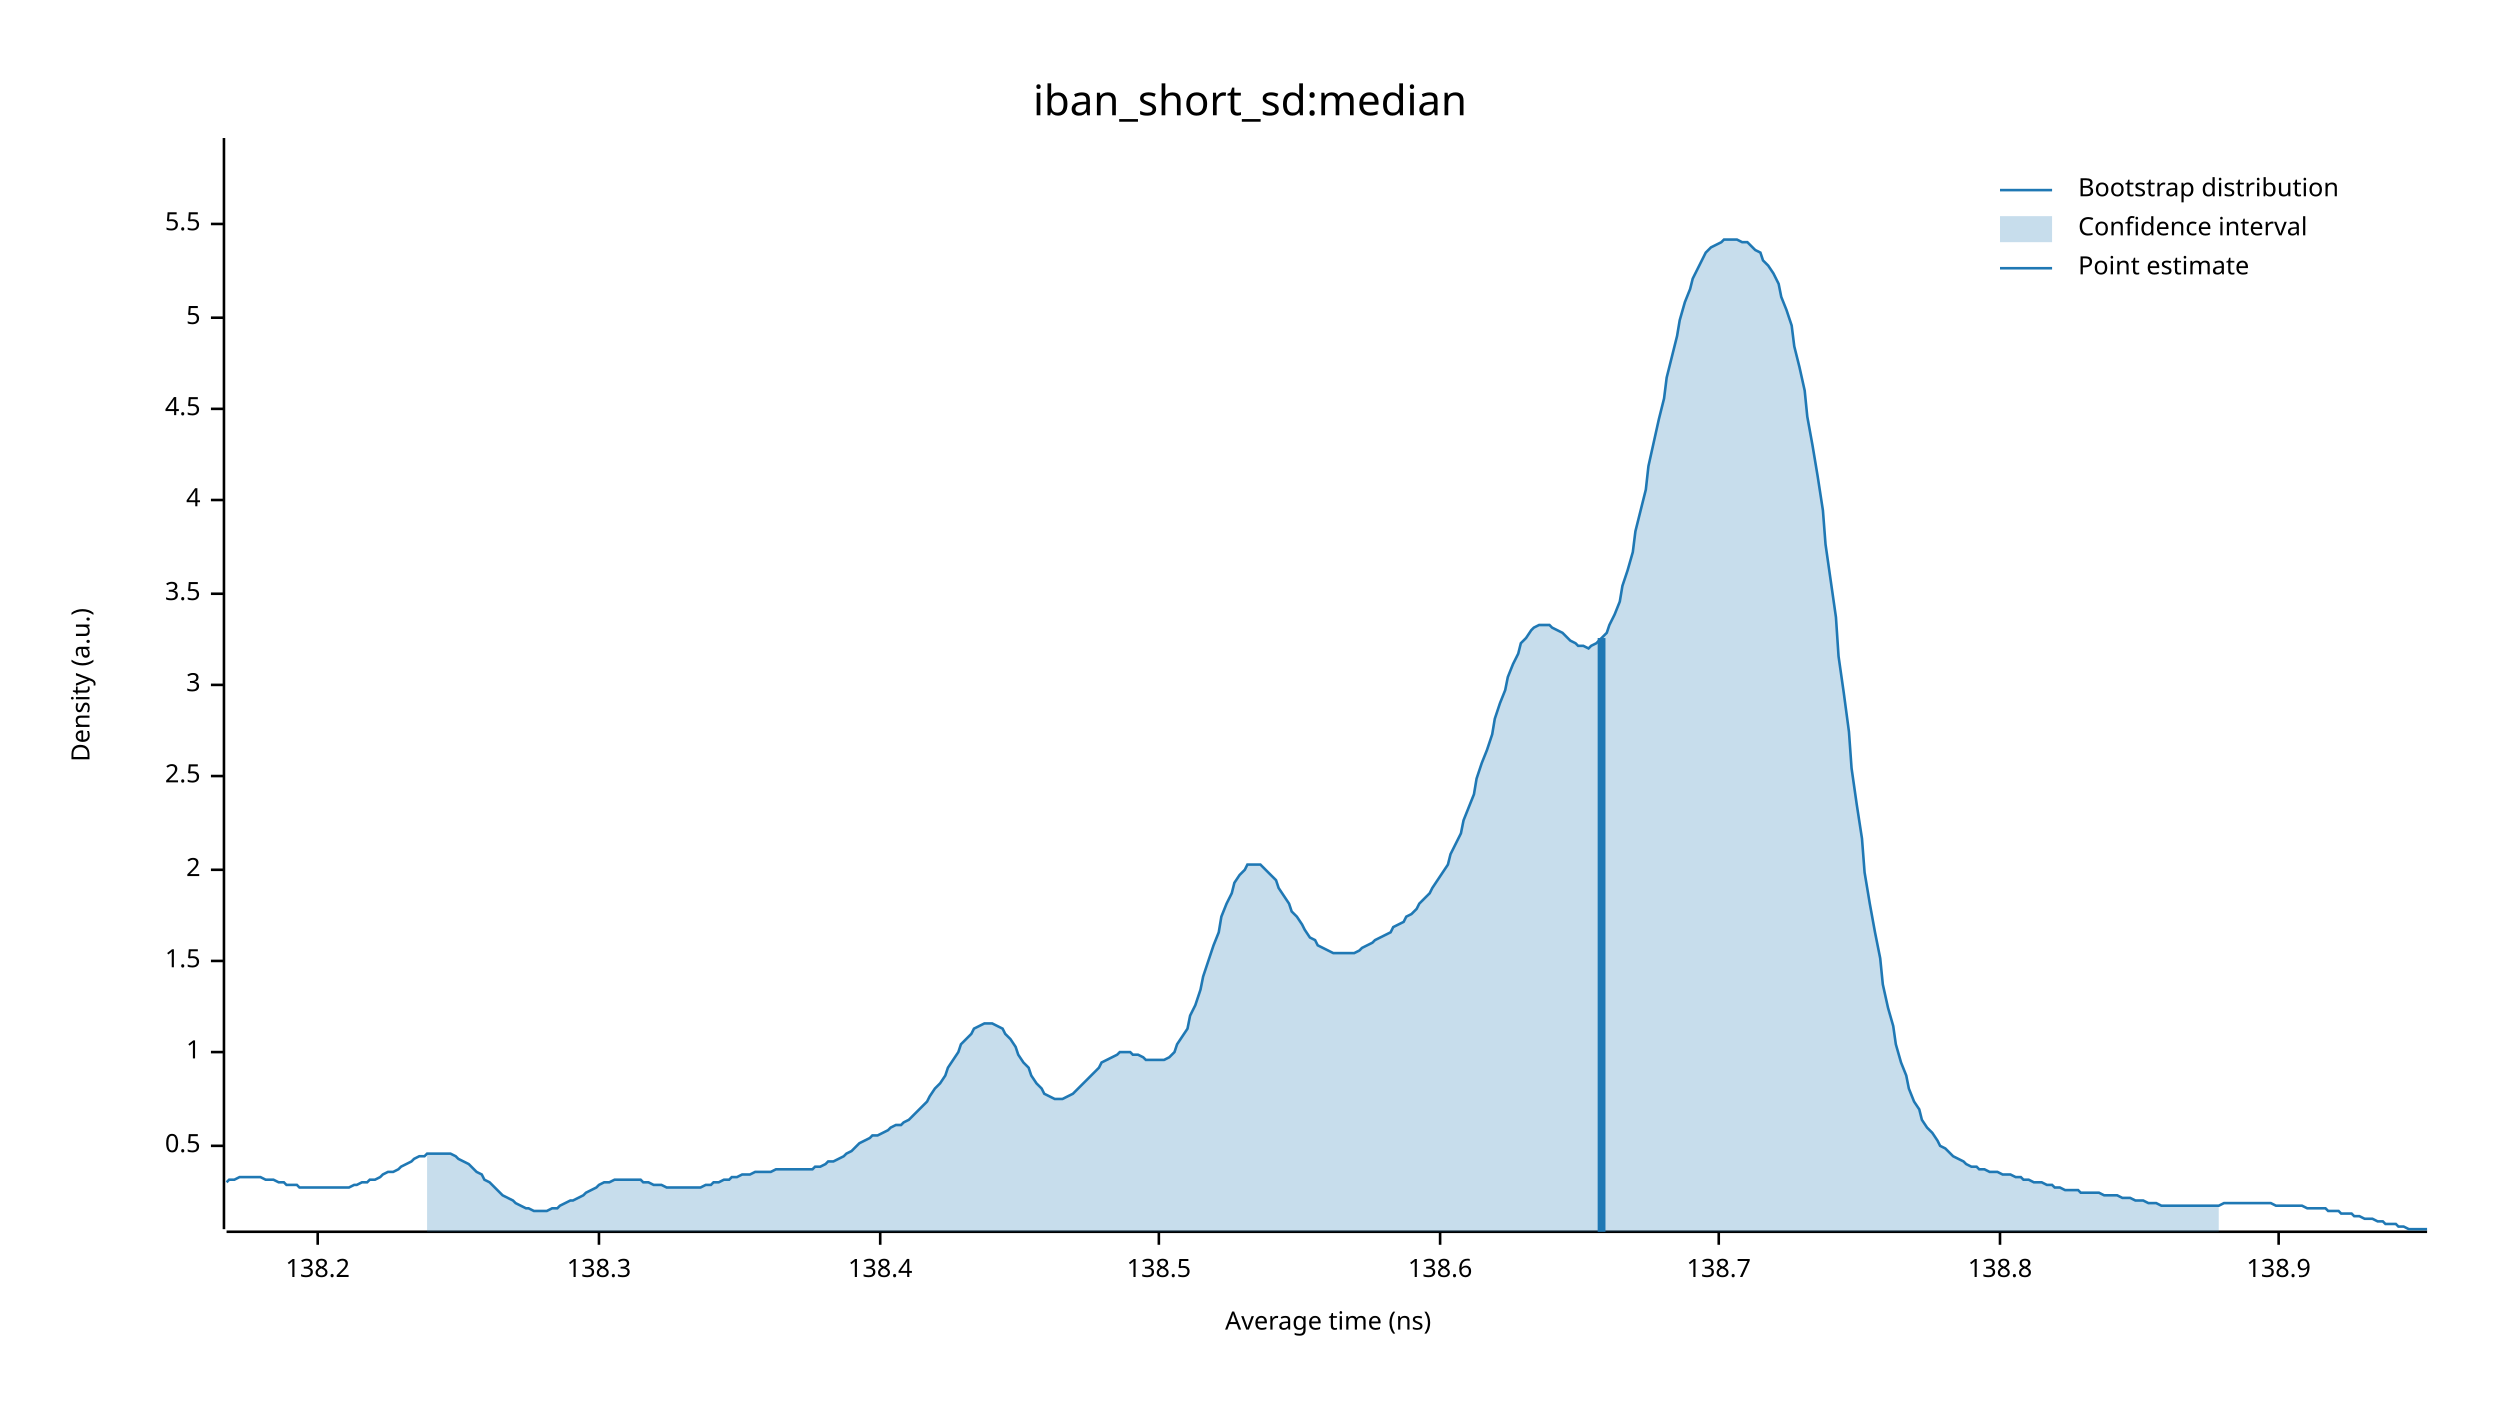
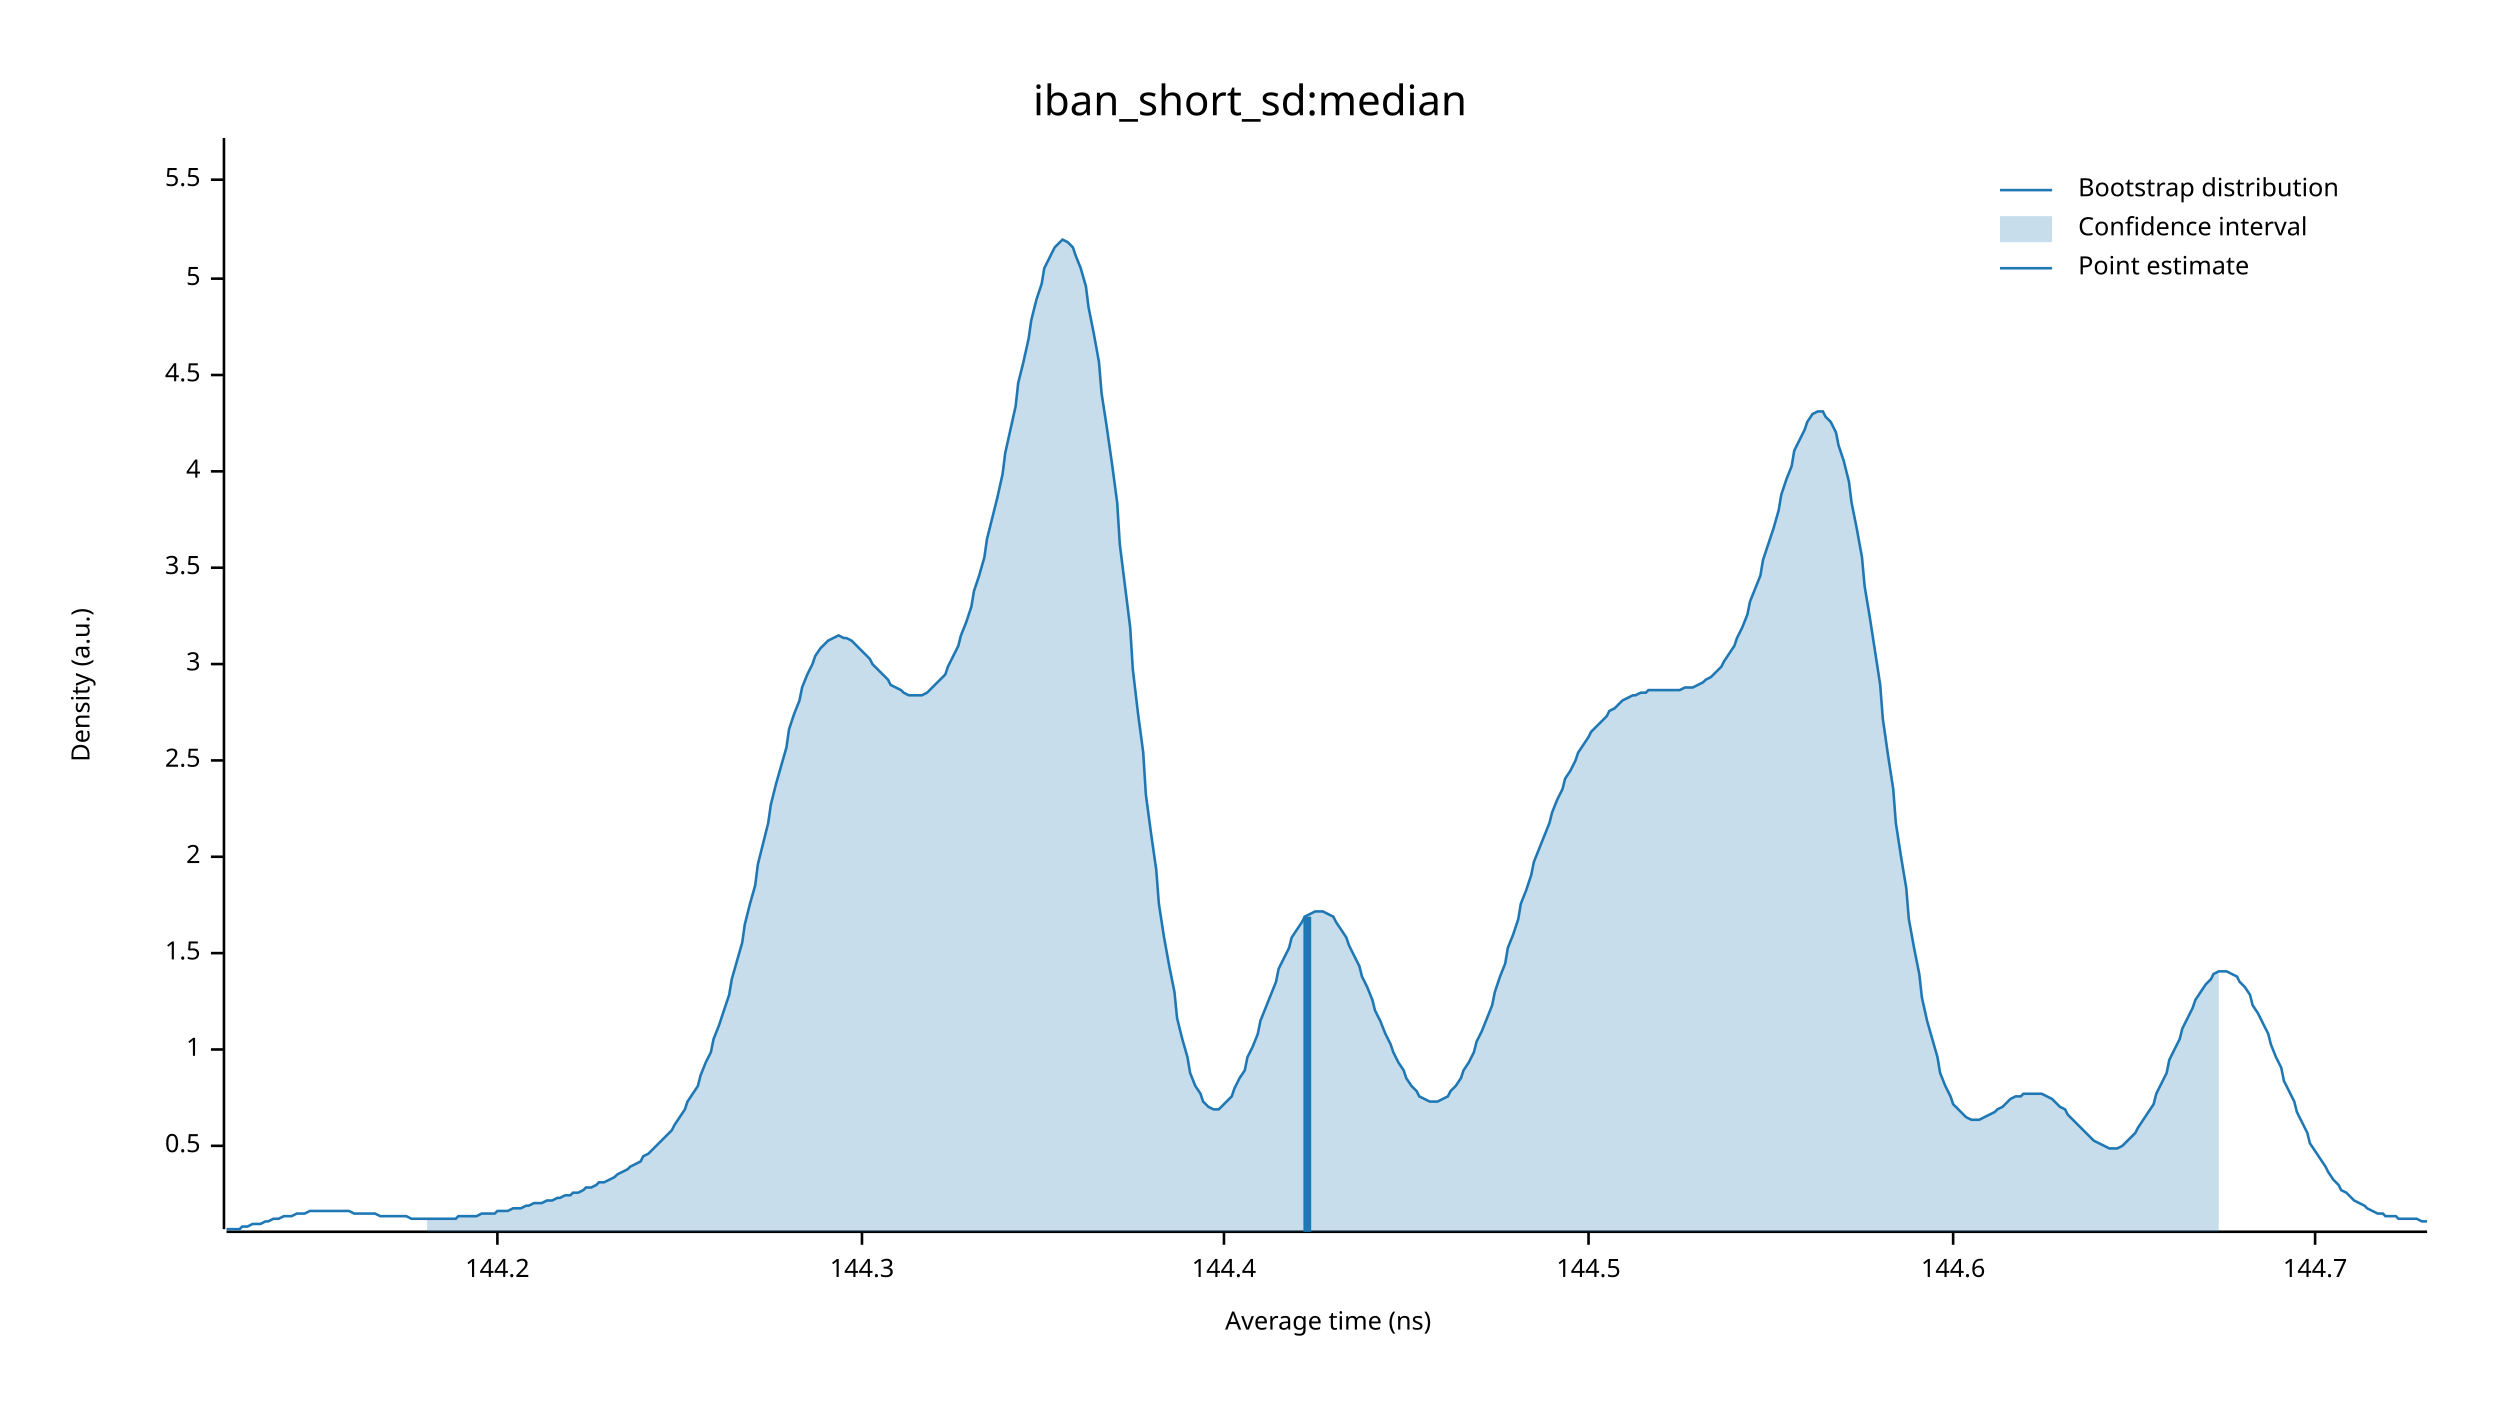
<svg xmlns="http://www.w3.org/2000/svg" width="960" height="540" viewBox="0 0 960 540">
  <text x="480" y="32" dy="0.76em" text-anchor="middle" font-family="sans-serif" font-size="16.129" opacity="1" fill="#000000">
iban_short_sd:median
</text>
  <text x="27" y="263" dy="0.76em" text-anchor="middle" font-family="sans-serif" font-size="9.677" opacity="1" fill="#000000" transform="rotate(270, 27, 263)">
Density (a.u.)
</text>
  <text x="510" y="513" dy="-0.5ex" text-anchor="middle" font-family="sans-serif" font-size="9.677" opacity="1" fill="#000000">
Average time (ns)
</text>
  <polyline fill="none" opacity="1" stroke="#000000" stroke-width="1" points="86,53 86,472 " />
  <text x="77" y="440" dy="0.5ex" text-anchor="end" font-family="sans-serif" font-size="9.677" opacity="1" fill="#000000">
0.5
</text>
  <polyline fill="none" opacity="1" stroke="#000000" stroke-width="1" points="81,440 86,440 " />
-   <text x="77" y="404" dy="0.5ex" text-anchor="end" font-family="sans-serif" font-size="9.677" opacity="1" fill="#000000">
+   <text x="77" y="403" dy="0.5ex" text-anchor="end" font-family="sans-serif" font-size="9.677" opacity="1" fill="#000000">
1
</text>
-   <polyline fill="none" opacity="1" stroke="#000000" stroke-width="1" points="81,404 86,404 " />
-   <text x="77" y="369" dy="0.5ex" text-anchor="end" font-family="sans-serif" font-size="9.677" opacity="1" fill="#000000">
+   <polyline fill="none" opacity="1" stroke="#000000" stroke-width="1" points="81,403 86,403 " />
+   <text x="77" y="366" dy="0.5ex" text-anchor="end" font-family="sans-serif" font-size="9.677" opacity="1" fill="#000000">
1.5
</text>
-   <polyline fill="none" opacity="1" stroke="#000000" stroke-width="1" points="81,369 86,369 " />
-   <text x="77" y="334" dy="0.5ex" text-anchor="end" font-family="sans-serif" font-size="9.677" opacity="1" fill="#000000">
+   <polyline fill="none" opacity="1" stroke="#000000" stroke-width="1" points="81,366 86,366 " />
+   <text x="77" y="329" dy="0.5ex" text-anchor="end" font-family="sans-serif" font-size="9.677" opacity="1" fill="#000000">
2
</text>
-   <polyline fill="none" opacity="1" stroke="#000000" stroke-width="1" points="81,334 86,334 " />
-   <text x="77" y="298" dy="0.5ex" text-anchor="end" font-family="sans-serif" font-size="9.677" opacity="1" fill="#000000">
+   <polyline fill="none" opacity="1" stroke="#000000" stroke-width="1" points="81,329 86,329 " />
+   <text x="77" y="292" dy="0.5ex" text-anchor="end" font-family="sans-serif" font-size="9.677" opacity="1" fill="#000000">
2.5
</text>
-   <polyline fill="none" opacity="1" stroke="#000000" stroke-width="1" points="81,298 86,298 " />
-   <text x="77" y="263" dy="0.5ex" text-anchor="end" font-family="sans-serif" font-size="9.677" opacity="1" fill="#000000">
+   <polyline fill="none" opacity="1" stroke="#000000" stroke-width="1" points="81,292 86,292 " />
+   <text x="77" y="255" dy="0.5ex" text-anchor="end" font-family="sans-serif" font-size="9.677" opacity="1" fill="#000000">
3
</text>
-   <polyline fill="none" opacity="1" stroke="#000000" stroke-width="1" points="81,263 86,263 " />
-   <text x="77" y="228" dy="0.5ex" text-anchor="end" font-family="sans-serif" font-size="9.677" opacity="1" fill="#000000">
+   <polyline fill="none" opacity="1" stroke="#000000" stroke-width="1" points="81,255 86,255 " />
+   <text x="77" y="218" dy="0.5ex" text-anchor="end" font-family="sans-serif" font-size="9.677" opacity="1" fill="#000000">
3.5
</text>
-   <polyline fill="none" opacity="1" stroke="#000000" stroke-width="1" points="81,228 86,228 " />
-   <text x="77" y="192" dy="0.5ex" text-anchor="end" font-family="sans-serif" font-size="9.677" opacity="1" fill="#000000">
+   <polyline fill="none" opacity="1" stroke="#000000" stroke-width="1" points="81,218 86,218 " />
+   <text x="77" y="181" dy="0.5ex" text-anchor="end" font-family="sans-serif" font-size="9.677" opacity="1" fill="#000000">
4
</text>
-   <polyline fill="none" opacity="1" stroke="#000000" stroke-width="1" points="81,192 86,192 " />
-   <text x="77" y="157" dy="0.5ex" text-anchor="end" font-family="sans-serif" font-size="9.677" opacity="1" fill="#000000">
+   <polyline fill="none" opacity="1" stroke="#000000" stroke-width="1" points="81,181 86,181 " />
+   <text x="77" y="144" dy="0.5ex" text-anchor="end" font-family="sans-serif" font-size="9.677" opacity="1" fill="#000000">
4.5
</text>
-   <polyline fill="none" opacity="1" stroke="#000000" stroke-width="1" points="81,157 86,157 " />
-   <text x="77" y="122" dy="0.5ex" text-anchor="end" font-family="sans-serif" font-size="9.677" opacity="1" fill="#000000">
+   <polyline fill="none" opacity="1" stroke="#000000" stroke-width="1" points="81,144 86,144 " />
+   <text x="77" y="107" dy="0.5ex" text-anchor="end" font-family="sans-serif" font-size="9.677" opacity="1" fill="#000000">
5
</text>
-   <polyline fill="none" opacity="1" stroke="#000000" stroke-width="1" points="81,122 86,122 " />
-   <text x="77" y="86" dy="0.5ex" text-anchor="end" font-family="sans-serif" font-size="9.677" opacity="1" fill="#000000">
+   <polyline fill="none" opacity="1" stroke="#000000" stroke-width="1" points="81,107 86,107 " />
+   <text x="77" y="69" dy="0.5ex" text-anchor="end" font-family="sans-serif" font-size="9.677" opacity="1" fill="#000000">
5.5
</text>
-   <polyline fill="none" opacity="1" stroke="#000000" stroke-width="1" points="81,86 86,86 " />
+   <polyline fill="none" opacity="1" stroke="#000000" stroke-width="1" points="81,69 86,69 " />
  <polyline fill="none" opacity="1" stroke="#000000" stroke-width="1" points="87,473 932,473 " />
-   <text x="122" y="483" dy="0.76em" text-anchor="middle" font-family="sans-serif" font-size="9.677" opacity="1" fill="#000000">
- 138.2
+   <text x="191" y="483" dy="0.76em" text-anchor="middle" font-family="sans-serif" font-size="9.677" opacity="1" fill="#000000">
+ 144.2
</text>
-   <polyline fill="none" opacity="1" stroke="#000000" stroke-width="1" points="122,473 122,478 " />
-   <text x="230" y="483" dy="0.76em" text-anchor="middle" font-family="sans-serif" font-size="9.677" opacity="1" fill="#000000">
- 138.3
+   <polyline fill="none" opacity="1" stroke="#000000" stroke-width="1" points="191,473 191,478 " />
+   <text x="331" y="483" dy="0.76em" text-anchor="middle" font-family="sans-serif" font-size="9.677" opacity="1" fill="#000000">
+ 144.3
</text>
-   <polyline fill="none" opacity="1" stroke="#000000" stroke-width="1" points="230,473 230,478 " />
-   <text x="338" y="483" dy="0.76em" text-anchor="middle" font-family="sans-serif" font-size="9.677" opacity="1" fill="#000000">
- 138.4
+   <polyline fill="none" opacity="1" stroke="#000000" stroke-width="1" points="331,473 331,478 " />
+   <text x="470" y="483" dy="0.76em" text-anchor="middle" font-family="sans-serif" font-size="9.677" opacity="1" fill="#000000">
+ 144.4
</text>
-   <polyline fill="none" opacity="1" stroke="#000000" stroke-width="1" points="338,473 338,478 " />
-   <text x="445" y="483" dy="0.76em" text-anchor="middle" font-family="sans-serif" font-size="9.677" opacity="1" fill="#000000">
- 138.5
+   <polyline fill="none" opacity="1" stroke="#000000" stroke-width="1" points="470,473 470,478 " />
+   <text x="610" y="483" dy="0.76em" text-anchor="middle" font-family="sans-serif" font-size="9.677" opacity="1" fill="#000000">
+ 144.5
</text>
-   <polyline fill="none" opacity="1" stroke="#000000" stroke-width="1" points="445,473 445,478 " />
-   <text x="553" y="483" dy="0.76em" text-anchor="middle" font-family="sans-serif" font-size="9.677" opacity="1" fill="#000000">
- 138.6
+   <polyline fill="none" opacity="1" stroke="#000000" stroke-width="1" points="610,473 610,478 " />
+   <text x="750" y="483" dy="0.76em" text-anchor="middle" font-family="sans-serif" font-size="9.677" opacity="1" fill="#000000">
+ 144.6
</text>
-   <polyline fill="none" opacity="1" stroke="#000000" stroke-width="1" points="553,473 553,478 " />
-   <text x="660" y="483" dy="0.76em" text-anchor="middle" font-family="sans-serif" font-size="9.677" opacity="1" fill="#000000">
- 138.7
+   <polyline fill="none" opacity="1" stroke="#000000" stroke-width="1" points="750,473 750,478 " />
+   <text x="889" y="483" dy="0.76em" text-anchor="middle" font-family="sans-serif" font-size="9.677" opacity="1" fill="#000000">
+ 144.7
</text>
-   <polyline fill="none" opacity="1" stroke="#000000" stroke-width="1" points="660,473 660,478 " />
-   <text x="768" y="483" dy="0.76em" text-anchor="middle" font-family="sans-serif" font-size="9.677" opacity="1" fill="#000000">
- 138.8
- </text>
-   <polyline fill="none" opacity="1" stroke="#000000" stroke-width="1" points="768,473 768,478 " />
-   <text x="875" y="483" dy="0.76em" text-anchor="middle" font-family="sans-serif" font-size="9.677" opacity="1" fill="#000000">
- 138.9
- </text>
-   <polyline fill="none" opacity="1" stroke="#000000" stroke-width="1" points="875,473 875,478 " />
-   <polyline fill="none" opacity="1" stroke="#1F78B4" stroke-width="1" points="87,454 88,453 90,453 92,452 93,452 95,452 97,452 98,452 100,452 102,453 103,453 105,453 107,454 109,454 110,455 112,455 114,455 115,456 117,456 119,456 120,456 122,456 124,456 125,456 127,456 129,456 131,456 132,456 134,456 136,455 137,455 139,454 141,454 142,453 144,453 146,452 147,451 149,450 151,450 153,449 154,448 156,447 158,446 159,445 161,444 163,444 164,443 166,443 168,443 169,443 171,443 173,443 175,444 176,445 178,446 180,447 181,448 183,450 185,451 186,453 188,454 190,456 191,457 193,459 195,460 197,461 198,462 200,463 202,464 203,464 205,465 207,465 208,465 210,465 212,464 214,464 215,463 217,462 219,461 220,461 222,460 224,459 225,458 227,457 229,456 230,455 232,454 234,454 236,453 237,453 239,453 241,453 242,453 244,453 246,453 247,454 249,454 251,455 252,455 254,455 256,456 258,456 259,456 261,456 263,456 264,456 266,456 268,456 269,456 271,455 273,455 274,454 276,454 278,453 280,453 281,452 283,452 285,451 286,451 288,451 290,450 291,450 293,450 295,450 296,450 298,449 300,449 302,449 303,449 305,449 307,449 308,449 310,449 312,449 313,448 315,448 317,447 318,446 320,446 322,445 324,444 325,443 327,442 329,440 330,439 332,438 334,437 335,436 337,436 339,435 341,434 342,433 344,432 346,432 347,431 349,430 351,428 352,427 354,425 356,423 357,421 359,418 361,416 363,413 364,410 366,407 368,404 369,401 371,399 373,397 374,395 376,394 378,393 379,393 381,393 383,394 385,395 386,397 388,399 390,402 391,405 393,408 395,410 396,413 398,416 400,418 401,420 403,421 405,422 407,422 408,422 410,421 412,420 413,419 415,417 417,415 418,414 420,412 422,410 423,408 425,407 427,406 429,405 430,404 432,404 434,404 435,405 437,405 439,406 440,407 442,407 444,407 445,407 447,407 449,406 451,404 452,401 454,398 456,395 457,390 459,386 461,380 462,375 464,369 466,363 468,358 469,352 471,347 473,343 474,339 476,336 478,334 479,332 481,332 483,332 484,332 486,334 488,336 490,338 491,341 493,344 495,347 496,350 498,352 500,355 501,357 503,360 505,361 506,363 508,364 510,365 512,366 513,366 515,366 517,366 518,366 520,366 522,365 523,364 525,363 527,362 528,361 530,360 532,359 534,358 535,356 537,355 539,354 540,352 542,351 544,349 545,347 547,345 549,343 550,341 552,338 554,335 556,332 557,328 559,324 561,320 562,315 564,310 566,305 567,299 569,293 571,288 573,282 574,276 576,270 578,265 579,260 581,255 583,251 584,247 586,245 588,242 589,241 591,240 593,240 595,240 596,241 598,242 600,243 601,244 603,246 605,247 606,248 608,248 610,249 611,248 613,247 615,245 617,243 618,240 620,236 622,231 623,225 625,219 627,212 628,204 630,196 632,188 633,179 635,170 637,161 639,153 640,145 642,137 644,129 645,123 647,116 649,111 650,107 652,103 654,99 655,97 657,95 659,94 661,93 662,92 664,92 666,92 667,92 669,93 671,93 672,94 674,96 676,97 677,100 679,102 681,105 683,109 684,114 686,119 688,125 689,133 691,141 693,150 694,160 696,171 698,183 700,196 701,209 703,223 705,237 706,252 708,266 710,281 711,295 713,309 715,322 716,335 718,347 720,358 722,368 723,378 725,387 727,394 728,401 730,408 732,413 733,418 735,423 737,426 738,430 740,433 742,435 744,438 745,440 747,441 749,443 750,444 752,445 754,446 755,447 757,448 759,448 760,449 762,449 764,450 766,450 767,450 769,451 771,451 772,451 774,452 776,452 777,453 779,453 781,454 782,454 784,454 786,455 788,455 789,456 791,456 793,457 794,457 796,457 798,457 799,458 801,458 803,458 804,458 806,458 808,459 810,459 811,459 813,459 815,460 816,460 818,460 820,461 821,461 823,461 825,462 827,462 828,462 830,463 832,463 833,463 835,463 837,463 838,463 840,463 842,463 843,463 845,463 847,463 849,463 850,463 852,463 854,462 855,462 857,462 859,462 860,462 862,462 864,462 865,462 867,462 869,462 871,462 872,462 874,463 876,463 877,463 879,463 881,463 882,463 884,463 886,464 887,464 889,464 891,464 893,464 894,465 896,465 898,465 899,466 901,466 903,466 904,467 906,467 908,468 909,468 911,468 913,469 915,469 916,470 918,470 920,470 921,471 923,471 925,472 926,472 928,472 930,472 932,472 " />
-   <polygon opacity="0.25" fill="#1F78B4" points="164,443 166,443 168,443 169,443 171,443 173,443 175,444 176,445 178,446 180,447 181,448 183,450 185,451 186,453 188,454 190,456 191,457 193,459 195,460 197,461 198,462 200,463 202,464 203,464 205,465 207,465 208,465 210,465 212,464 214,464 215,463 217,462 219,461 220,461 222,460 224,459 225,458 227,457 229,456 230,455 232,454 234,454 236,453 237,453 239,453 241,453 242,453 244,453 246,453 247,454 249,454 251,455 252,455 254,455 256,456 258,456 259,456 261,456 263,456 264,456 266,456 268,456 269,456 271,455 273,455 274,454 276,454 278,453 280,453 281,452 283,452 285,451 286,451 288,451 290,450 291,450 293,450 295,450 296,450 298,449 300,449 302,449 303,449 305,449 307,449 308,449 310,449 312,449 313,448 315,448 317,447 318,446 320,446 322,445 324,444 325,443 327,442 329,440 330,439 332,438 334,437 335,436 337,436 339,435 341,434 342,433 344,432 346,432 347,431 349,430 351,428 352,427 354,425 356,423 357,421 359,418 361,416 363,413 364,410 366,407 368,404 369,401 371,399 373,397 374,395 376,394 378,393 379,393 381,393 383,394 385,395 386,397 388,399 390,402 391,405 393,408 395,410 396,413 398,416 400,418 401,420 403,421 405,422 407,422 408,422 410,421 412,420 413,419 415,417 417,415 418,414 420,412 422,410 423,408 425,407 427,406 429,405 430,404 432,404 434,404 435,405 437,405 439,406 440,407 442,407 444,407 445,407 447,407 449,406 451,404 452,401 454,398 456,395 457,390 459,386 461,380 462,375 464,369 466,363 468,358 469,352 471,347 473,343 474,339 476,336 478,334 479,332 481,332 483,332 484,332 486,334 488,336 490,338 491,341 493,344 495,347 496,350 498,352 500,355 501,357 503,360 505,361 506,363 508,364 510,365 512,366 513,366 515,366 517,366 518,366 520,366 522,365 523,364 525,363 527,362 528,361 530,360 532,359 534,358 535,356 537,355 539,354 540,352 542,351 544,349 545,347 547,345 549,343 550,341 552,338 554,335 556,332 557,328 559,324 561,320 562,315 564,310 566,305 567,299 569,293 571,288 573,282 574,276 576,270 578,265 579,260 581,255 583,251 584,247 586,245 588,242 589,241 591,240 593,240 595,240 596,241 598,242 600,243 601,244 603,246 605,247 606,248 608,248 610,249 611,248 613,247 615,245 617,243 618,240 620,236 622,231 623,225 625,219 627,212 628,204 630,196 632,188 633,179 635,170 637,161 639,153 640,145 642,137 644,129 645,123 647,116 649,111 650,107 652,103 654,99 655,97 657,95 659,94 661,93 662,92 664,92 666,92 667,92 669,93 671,93 672,94 674,96 676,97 677,100 679,102 681,105 683,109 684,114 686,119 688,125 689,133 691,141 693,150 694,160 696,171 698,183 700,196 701,209 703,223 705,237 706,252 708,266 710,281 711,295 713,309 715,322 716,335 718,347 720,358 722,368 723,378 725,387 727,394 728,401 730,408 732,413 733,418 735,423 737,426 738,430 740,433 742,435 744,438 745,440 747,441 749,443 750,444 752,445 754,446 755,447 757,448 759,448 760,449 762,449 764,450 766,450 767,450 769,451 771,451 772,451 774,452 776,452 777,453 779,453 781,454 782,454 784,454 786,455 788,455 789,456 791,456 793,457 794,457 796,457 798,457 799,458 801,458 803,458 804,458 806,458 808,459 810,459 811,459 813,459 815,460 816,460 818,460 820,461 821,461 823,461 825,462 827,462 828,462 830,463 832,463 833,463 835,463 837,463 838,463 840,463 842,463 843,463 845,463 847,463 849,463 850,463 852,463 852,473 164,473 " />
-   <polyline fill="none" opacity="1" stroke="#1F78B4" stroke-width="3" points="615,473 615,245 " />
+   <polyline fill="none" opacity="1" stroke="#000000" stroke-width="1" points="889,473 889,478 " />
+   <polyline fill="none" opacity="1" stroke="#1F78B4" stroke-width="1" points="87,472 88,472 90,472 92,472 93,471 95,471 97,470 98,470 100,470 102,469 103,469 105,468 107,468 109,467 110,467 112,467 114,466 115,466 117,466 119,465 120,465 122,465 124,465 125,465 127,465 129,465 131,465 132,465 134,465 136,466 137,466 139,466 141,466 142,466 144,466 146,467 147,467 149,467 151,467 153,467 154,467 156,467 158,468 159,468 161,468 163,468 164,468 166,468 168,468 169,468 171,468 173,468 175,468 176,467 178,467 180,467 181,467 183,467 185,466 186,466 188,466 190,466 191,465 193,465 195,465 197,464 198,464 200,464 202,463 203,463 205,462 207,462 208,462 210,461 212,461 214,460 215,460 217,459 219,459 220,458 222,458 224,457 225,456 227,456 229,455 230,454 232,454 234,453 236,452 237,451 239,450 241,449 242,448 244,447 246,446 247,444 249,443 251,441 252,440 254,438 256,436 258,434 259,432 261,429 263,426 264,423 266,420 268,417 269,413 271,408 273,404 274,399 276,394 278,388 280,382 281,376 283,369 285,362 286,355 288,347 290,340 291,332 293,324 295,316 296,309 298,301 300,294 302,287 303,280 305,274 307,269 308,264 310,259 312,255 313,252 315,249 317,247 318,246 320,245 322,244 324,245 325,245 327,246 329,248 330,249 332,251 334,253 335,255 337,257 339,259 341,261 342,263 344,264 346,265 347,266 349,267 351,267 352,267 354,267 356,266 357,265 359,263 361,261 363,259 364,256 366,252 368,248 369,244 371,239 373,233 374,227 376,221 378,214 379,207 381,199 383,191 385,182 386,174 388,165 390,156 391,147 393,139 395,130 396,123 398,115 400,109 401,103 403,99 405,95 407,93 408,92 410,93 412,95 413,98 415,103 417,110 418,118 420,128 422,139 423,151 425,164 427,178 429,193 430,209 432,225 434,241 435,257 437,274 439,289 440,305 442,320 444,334 445,347 447,360 449,371 451,381 452,391 454,399 456,406 457,412 459,417 461,420 462,423 464,425 466,426 468,426 469,425 471,423 473,421 474,418 476,414 478,411 479,406 481,402 483,397 484,392 486,387 488,382 490,377 491,372 493,368 495,364 496,360 498,357 500,354 501,352 503,351 505,350 506,350 508,350 510,351 512,352 513,354 515,357 517,360 518,363 520,367 522,371 523,375 525,379 527,384 528,388 530,392 532,397 534,401 535,404 537,408 539,411 540,414 542,417 544,419 545,421 547,422 549,423 550,423 552,423 554,422 556,421 557,419 559,417 561,414 562,411 564,408 566,404 567,400 569,396 571,391 573,386 574,381 576,375 578,370 579,364 581,359 583,353 584,347 586,342 588,336 589,331 591,326 593,321 595,316 596,312 598,307 600,303 601,299 603,296 605,292 606,289 608,286 610,283 611,281 613,279 615,277 617,275 618,273 620,272 622,270 623,269 625,268 627,267 628,267 630,266 632,266 633,265 635,265 637,265 639,265 640,265 642,265 644,265 645,265 647,264 649,264 650,264 652,263 654,262 655,261 657,260 659,258 661,256 662,254 664,251 666,248 667,245 669,241 671,236 672,231 674,226 676,221 677,215 679,209 681,203 683,196 684,190 686,184 688,179 689,173 691,169 693,165 694,162 696,159 698,158 700,158 701,160 703,162 705,166 706,171 708,177 710,185 711,193 713,203 715,214 716,225 718,237 720,250 722,263 723,276 725,290 727,303 728,316 730,329 732,341 733,353 735,364 737,374 738,383 740,392 742,399 744,406 745,412 747,417 749,421 750,424 752,426 754,428 755,429 757,430 759,430 760,430 762,429 764,428 766,427 767,426 769,425 771,423 772,422 774,421 776,421 777,420 779,420 781,420 782,420 784,420 786,421 788,422 789,423 791,425 793,426 794,428 796,430 798,432 799,433 801,435 803,437 804,438 806,439 808,440 810,441 811,441 813,441 815,440 816,439 818,437 820,435 821,433 823,430 825,427 827,424 828,420 830,416 832,412 833,407 835,403 837,399 838,395 840,391 842,387 843,384 845,381 847,378 849,376 850,374 852,373 854,373 855,373 857,374 859,375 860,377 862,379 864,382 865,386 867,389 869,393 871,397 872,401 874,406 876,410 877,415 879,419 881,423 882,427 884,431 886,435 887,439 889,442 891,445 893,448 894,450 896,453 898,455 899,457 901,458 903,460 904,461 906,462 908,463 909,464 911,465 913,466 915,466 916,467 918,467 920,467 921,468 923,468 925,468 926,468 928,468 930,469 932,469 " />
+   <polygon opacity="0.25" fill="#1F78B4" points="164,468 166,468 168,468 169,468 171,468 173,468 175,468 176,467 178,467 180,467 181,467 183,467 185,466 186,466 188,466 190,466 191,465 193,465 195,465 197,464 198,464 200,464 202,463 203,463 205,462 207,462 208,462 210,461 212,461 214,460 215,460 217,459 219,459 220,458 222,458 224,457 225,456 227,456 229,455 230,454 232,454 234,453 236,452 237,451 239,450 241,449 242,448 244,447 246,446 247,444 249,443 251,441 252,440 254,438 256,436 258,434 259,432 261,429 263,426 264,423 266,420 268,417 269,413 271,408 273,404 274,399 276,394 278,388 280,382 281,376 283,369 285,362 286,355 288,347 290,340 291,332 293,324 295,316 296,309 298,301 300,294 302,287 303,280 305,274 307,269 308,264 310,259 312,255 313,252 315,249 317,247 318,246 320,245 322,244 324,245 325,245 327,246 329,248 330,249 332,251 334,253 335,255 337,257 339,259 341,261 342,263 344,264 346,265 347,266 349,267 351,267 352,267 354,267 356,266 357,265 359,263 361,261 363,259 364,256 366,252 368,248 369,244 371,239 373,233 374,227 376,221 378,214 379,207 381,199 383,191 385,182 386,174 388,165 390,156 391,147 393,139 395,130 396,123 398,115 400,109 401,103 403,99 405,95 407,93 408,92 410,93 412,95 413,98 415,103 417,110 418,118 420,128 422,139 423,151 425,164 427,178 429,193 430,209 432,225 434,241 435,257 437,274 439,289 440,305 442,320 444,334 445,347 447,360 449,371 451,381 452,391 454,399 456,406 457,412 459,417 461,420 462,423 464,425 466,426 468,426 469,425 471,423 473,421 474,418 476,414 478,411 479,406 481,402 483,397 484,392 486,387 488,382 490,377 491,372 493,368 495,364 496,360 498,357 500,354 501,352 503,351 505,350 506,350 508,350 510,351 512,352 513,354 515,357 517,360 518,363 520,367 522,371 523,375 525,379 527,384 528,388 530,392 532,397 534,401 535,404 537,408 539,411 540,414 542,417 544,419 545,421 547,422 549,423 550,423 552,423 554,422 556,421 557,419 559,417 561,414 562,411 564,408 566,404 567,400 569,396 571,391 573,386 574,381 576,375 578,370 579,364 581,359 583,353 584,347 586,342 588,336 589,331 591,326 593,321 595,316 596,312 598,307 600,303 601,299 603,296 605,292 606,289 608,286 610,283 611,281 613,279 615,277 617,275 618,273 620,272 622,270 623,269 625,268 627,267 628,267 630,266 632,266 633,265 635,265 637,265 639,265 640,265 642,265 644,265 645,265 647,264 649,264 650,264 652,263 654,262 655,261 657,260 659,258 661,256 662,254 664,251 666,248 667,245 669,241 671,236 672,231 674,226 676,221 677,215 679,209 681,203 683,196 684,190 686,184 688,179 689,173 691,169 693,165 694,162 696,159 698,158 700,158 701,160 703,162 705,166 706,171 708,177 710,185 711,193 713,203 715,214 716,225 718,237 720,250 722,263 723,276 725,290 727,303 728,316 730,329 732,341 733,353 735,364 737,374 738,383 740,392 742,399 744,406 745,412 747,417 749,421 750,424 752,426 754,428 755,429 757,430 759,430 760,430 762,429 764,428 766,427 767,426 769,425 771,423 772,422 774,421 776,421 777,420 779,420 781,420 782,420 784,420 786,421 788,422 789,423 791,425 793,426 794,428 796,430 798,432 799,433 801,435 803,437 804,438 806,439 808,440 810,441 811,441 813,441 815,440 816,439 818,437 820,435 821,433 823,430 825,427 827,424 828,420 830,416 832,412 833,407 835,403 837,399 838,395 840,391 842,387 843,384 845,381 847,378 849,376 850,374 852,373 852,473 164,473 " />
+   <polyline fill="none" opacity="1" stroke="#1F78B4" stroke-width="3" points="502,473 502,352 " />
  <text x="798" y="68" dy="0.76em" text-anchor="start" font-family="sans-serif" font-size="9.677" opacity="1" fill="#000000">
Bootstrap distribution
</text>
  <text x="798" y="83" dy="0.76em" text-anchor="start" font-family="sans-serif" font-size="9.677" opacity="1" fill="#000000">
Confidence interval
</text>
  <text x="798" y="98" dy="0.76em" text-anchor="start" font-family="sans-serif" font-size="9.677" opacity="1" fill="#000000">
Point estimate
</text>
  <polyline fill="none" opacity="1" stroke="#1F78B4" stroke-width="1" points="768,73 788,73 " />
  <rect x="768" y="83" width="20" height="10" opacity="0.25" fill="#1F78B4" stroke="none" />
  <polyline fill="none" opacity="1" stroke="#1F78B4" stroke-width="1" points="768,103 788,103 " />
</svg>
